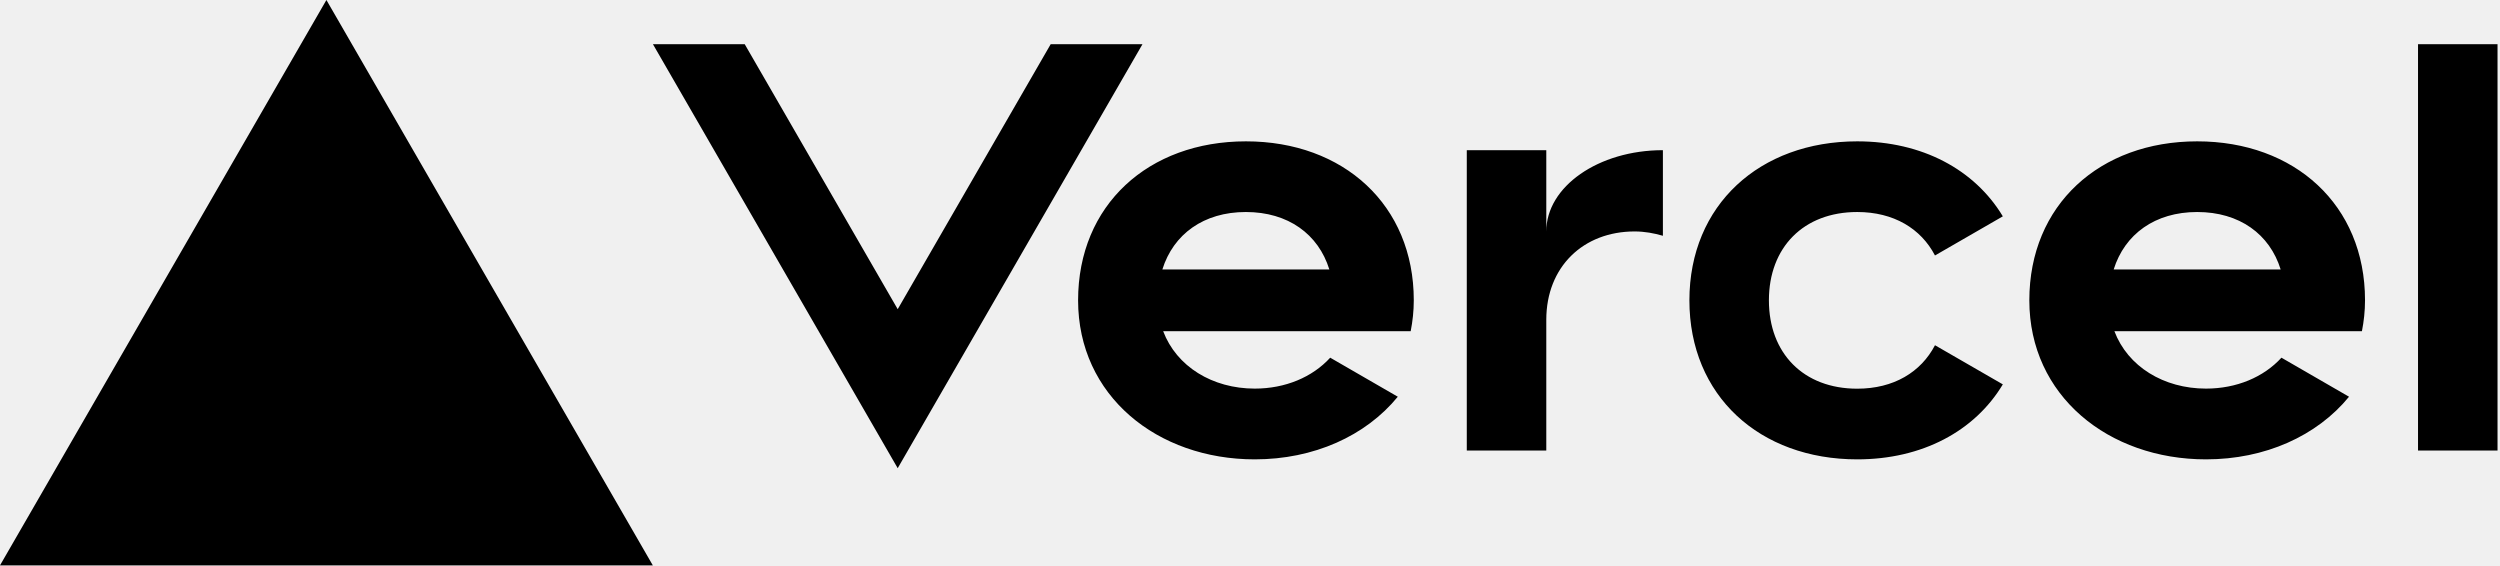
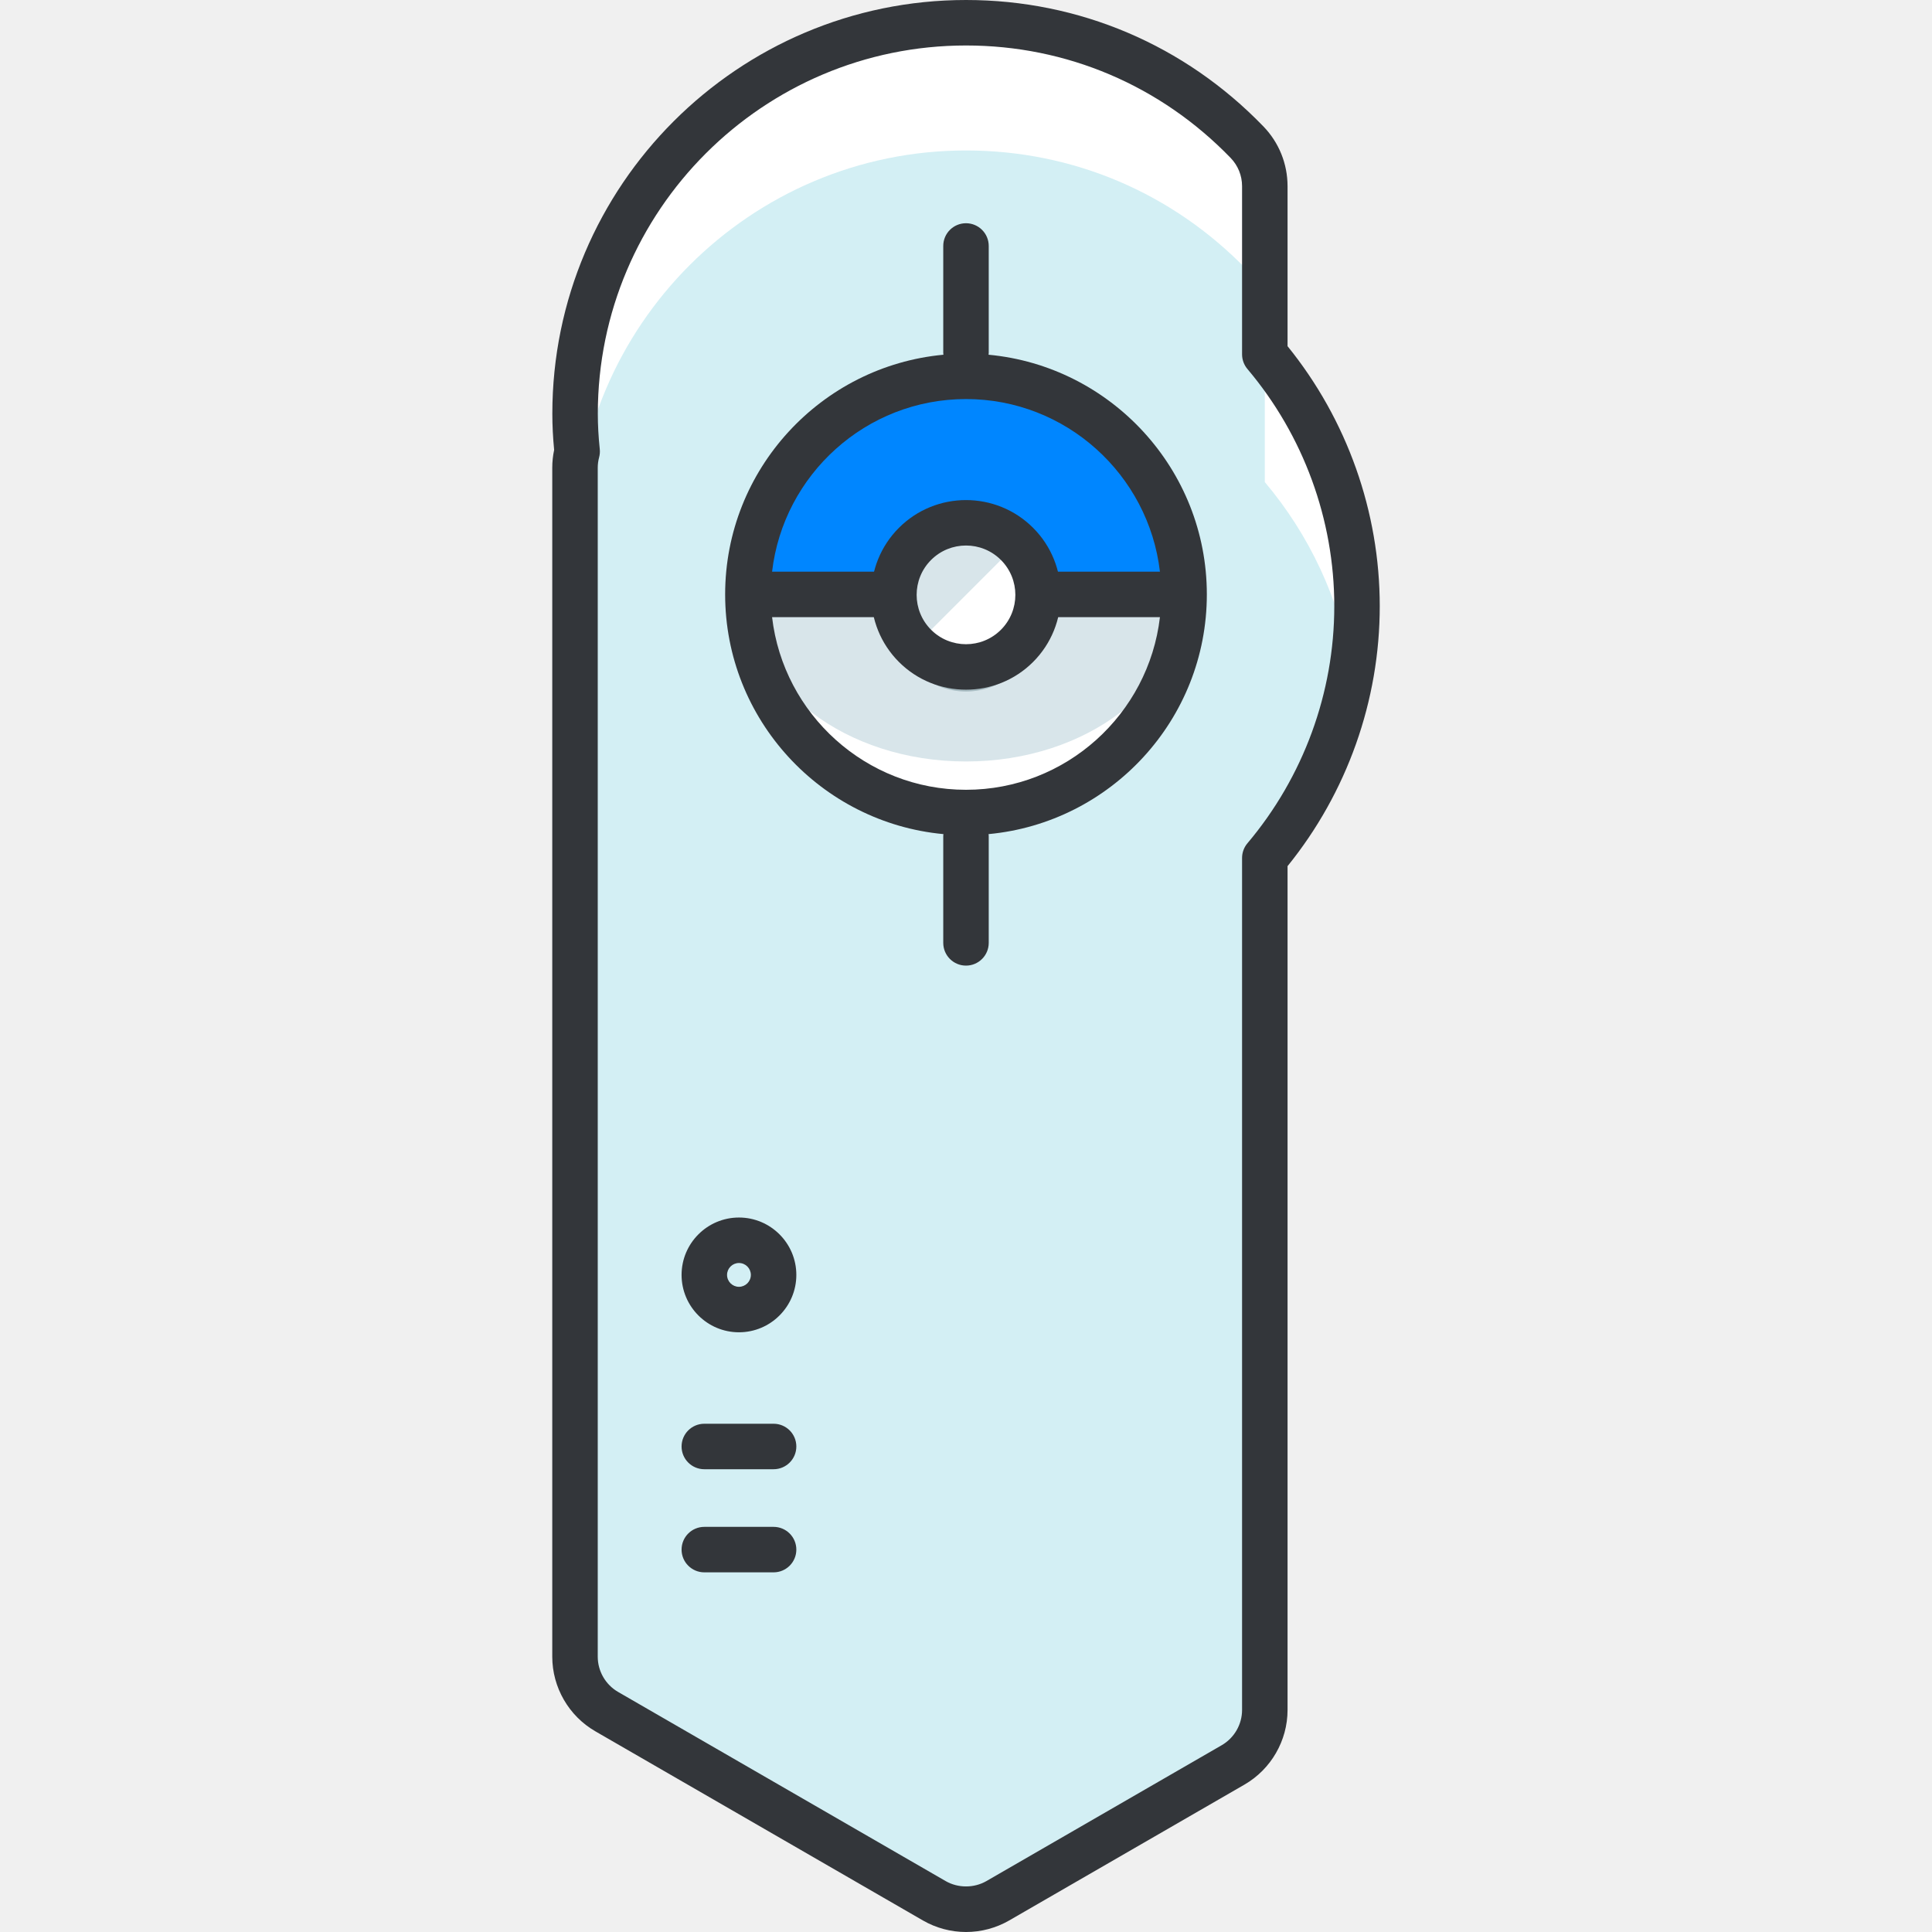
- <svg xmlns="http://www.w3.org/2000/svg" width="283" height="64" viewBox="0 0 283 64" fill="none">
-   <path d="M141.04 16c-11.04 0-19 7.2-19 18s8.96 18 20 18c6.67 0 12.55-2.64 16.19-7.09l-7.65-4.42c-2.02 2.21-5.09 3.5-8.54 3.5-4.79 0-8.86-2.5-10.37-6.5h28.02c.22-1.12.35-2.28.35-3.5 0-10.79-7.96-17.99-19-17.99zm-9.46 14.5c1.25-3.99 4.67-6.5 9.45-6.5 4.79 0 8.21 2.51 9.45 6.5h-18.9zM248.72 16c-11.04 0-19 7.2-19 18s8.96 18 20 18c6.67 0 12.55-2.64 16.19-7.09l-7.65-4.42c-2.02 2.21-5.09 3.5-8.54 3.5-4.79 0-8.86-2.5-10.37-6.5h28.02c.22-1.12.35-2.28.35-3.5 0-10.79-7.96-17.99-19-17.99zm-9.45 14.5c1.25-3.99 4.67-6.5 9.45-6.5 4.79 0 8.21 2.51 9.45 6.5h-18.9zM200.24 34c0 6 3.92 10 10 10 4.12 0 7.21-1.87 8.8-4.92l7.68 4.43c-3.18 5.3-9.14 8.49-16.48 8.49-11.05 0-19-7.2-19-18s7.96-18 19-18c7.34 0 13.29 3.19 16.48 8.49l-7.68 4.43c-1.59-3.05-4.68-4.92-8.8-4.92-6.07 0-10 4-10 10zm82.48-29v46h-9V5h9zM36.95 0L73.9 64H0L36.95 0zm92.38 5l-27.71 48L73.91 5H84.3l17.32 30 17.32-30h10.39zm58.91 12v9.69c-1-.29-2.06-.49-3.2-.49-5.81 0-10 4-10 10V51h-9V17h9v9.2c0-5.08 5.91-9.2 13.2-9.2z" fill="#000" />
+ <svg xmlns="http://www.w3.org/2000/svg" version="1.1" id="Layer_1" x="0px" y="0px" viewBox="0 0 127.441 127.441" style="enable-background:new 0 0 127.441 127.441;" xml:space="preserve">
+   <g>
+     <g>
+       <path style="fill:#FFFFFF;" d="M89.513,39.983c0-6.322-2.291-12.118-6.082-16.609V12.283c0-1.085-0.422-2.129-1.177-2.908 C77.344,4.297,70.763,1.5,63.723,1.5c-14.22,0-25.789,11.569-25.789,25.788c0,0.799,0.045,1.623,0.137,2.49 c-0.093,0.346-0.142,0.71-0.142,1.078v78.424c0,1.495,0.798,2.877,2.093,3.625l21.608,12.477c0.647,0.373,1.37,0.56,2.093,0.56 c0.723,0,1.445-0.187,2.093-0.56l15.522-8.963c1.295-0.748,2.093-2.131,2.093-3.625V56.593 C87.222,52.102,89.513,46.307,89.513,39.983z" />
+     </g>
+     <g>
+       <path style="fill:#D3EFF4;" d="M89.152,44.196c-0.772-4.672-2.792-8.926-5.722-12.397v-8.426V20.71c0-1.088-0.422-2.13-1.177-2.91 c-4.91-5.078-11.491-7.875-18.531-7.875c-14.22,0-25.789,11.57-25.789,25.789c0,0.799,0.045,1.623,0.137,2.488 c-0.093,0.349-0.142,0.711-0.142,1.08v69.998c0,1.495,0.798,2.877,2.093,3.625l21.608,12.477c0.647,0.373,1.37,0.56,2.093,0.56 c0.723,0,1.445-0.187,2.093-0.56l15.522-8.963c1.295-0.748,2.093-2.131,2.093-3.625V65.019v-8.426 C86.36,53.122,88.38,48.866,89.152,44.196z" />
+     </g>
+     <g>
+       <path style="fill:#33363A;" d="M63.723,127.441c-0.996,0-1.979-0.263-2.842-0.76l-21.609-12.478 c-1.754-1.013-2.843-2.899-2.843-4.924V30.856c0-0.397,0.042-0.792,0.124-1.179c-0.08-0.826-0.119-1.61-0.119-2.389 C36.434,12.241,48.676,0,63.723,0c7.45,0,14.414,2.959,19.609,8.333c1.03,1.063,1.599,2.467,1.599,3.951v10.551 c3.926,4.848,6.082,10.916,6.082,17.149s-2.156,12.301-6.082,17.149v55.662c0,2.024-1.089,3.911-2.843,4.924l-15.522,8.963 C65.701,127.179,64.719,127.441,63.723,127.441z M63.723,3C50.33,3,39.434,13.896,39.434,27.288c0,0.753,0.042,1.516,0.128,2.333 c0.02,0.183,0.005,0.369-0.042,0.546c-0.061,0.224-0.091,0.456-0.091,0.689v78.424c0,0.956,0.515,1.848,1.343,2.326l21.608,12.477 c0.814,0.469,1.87,0.47,2.687-0.001l15.521-8.962c0.828-0.479,1.343-1.37,1.343-2.326V56.593c0-0.354,0.125-0.697,0.354-0.968 c3.694-4.376,5.729-9.931,5.729-15.642s-2.034-11.266-5.729-15.642c-0.229-0.271-0.354-0.614-0.354-0.968V12.283 c0-0.7-0.268-1.362-0.754-1.865C76.551,5.634,70.353,3,63.723,3z" />
+     </g>
+     <g>
+       <circle style="fill:#0086FF;" cx="63.721" cy="39.21" r="14.387" />
+     </g>
+     <g>
+       <path style="fill:#FFFFFF;" d="M49.334,39.21c0,7.945,6.441,14.387,14.387,14.387s14.387-6.441,14.387-14.387H49.334z" />
+     </g>
+     <g>
+       <path style="fill:#D8E5EA;" d="M63.721,50.23c7.945,0,14.387-4.934,14.387-11.02H49.334C49.334,45.296,55.775,50.23,63.721,50.23z " />
+     </g>
+     <path style="fill:#33363A;" d="M79.607,39.21c0-8.257-6.334-15.057-14.398-15.811c0.003-0.037,0.011-0.073,0.011-0.111v-7.063 c0-0.829-0.672-1.5-1.5-1.5s-1.5,0.671-1.5,1.5v7.063c0,0.038,0.008,0.073,0.011,0.111c-8.064,0.754-14.398,7.554-14.398,15.811 s6.334,15.058,14.398,15.811c-0.003,0.037-0.011,0.073-0.011,0.111v7.063c0,0.829,0.672,1.5,1.5,1.5s1.5-0.671,1.5-1.5v-7.063 c0-0.038-0.008-0.073-0.011-0.111C73.273,54.267,79.607,47.467,79.607,39.21z M63.721,26.323c6.597,0,12.045,4.986,12.792,11.387 H50.929C51.675,31.309,57.123,26.323,63.721,26.323z M63.721,52.097c-6.597,0-12.045-4.986-12.792-11.387h25.584 C75.766,47.111,70.318,52.097,63.721,52.097z" />
+     <g>
+       <path style="fill:#33363A;" d="M48.744,87.882c-2.087,0-3.785-1.698-3.785-3.785s1.698-3.785,3.785-3.785s3.785,1.698,3.785,3.785 S50.831,87.882,48.744,87.882z M48.744,83.312c-0.433,0-0.785,0.352-0.785,0.785s0.353,0.785,0.785,0.785s0.785-0.352,0.785-0.785 S49.177,83.312,48.744,83.312z" />
+     </g>
+     <g>
+       <path style="fill:#33363A;" d="M51.029,96.915h-4.57c-0.828,0-1.5-0.671-1.5-1.5s0.672-1.5,1.5-1.5h4.57 c0.828,0,1.5,0.671,1.5,1.5S51.857,96.915,51.029,96.915z" />
+     </g>
+     <g>
+       <path style="fill:#33363A;" d="M51.029,103.717h-4.57c-0.828,0-1.5-0.671-1.5-1.5s0.672-1.5,1.5-1.5h4.57 c0.828,0,1.5,0.671,1.5,1.5S51.857,103.717,51.029,103.717z" />
+     </g>
+     <g>
+       <g>
+         <circle style="fill:#A7BBC1;" cx="63.721" cy="40.857" r="4.757" />
+       </g>
+       <g>
+         <circle style="fill:#FFFFFF;" cx="63.721" cy="39.24" r="4.757" />
+       </g>
+       <g>
+         <path style="fill:#D8E5EA;" d="M60.357,42.605c-1.857-1.857-1.857-4.871,0-6.729s4.869-1.857,6.727,0" />
+       </g>
+       <g>
+         <path style="fill:#33363A;" d="M63.721,45.494c-1.603,0-3.204-0.609-4.424-1.828c-2.44-2.44-2.44-6.41,0-8.85 c2.439-2.439,6.408-2.439,8.848,0c2.44,2.44,2.44,6.41,0,8.85C66.925,44.884,65.322,45.494,63.721,45.494z M63.721,35.984 c-0.834,0-1.668,0.317-2.303,0.952c-1.271,1.271-1.271,3.337,0,4.607c1.27,1.269,3.336,1.269,4.605,0 c1.271-1.27,1.271-3.336,0-4.607C65.389,36.302,64.555,35.984,63.721,35.984z" />
+       </g>
+     </g>
+   </g>
</svg>
